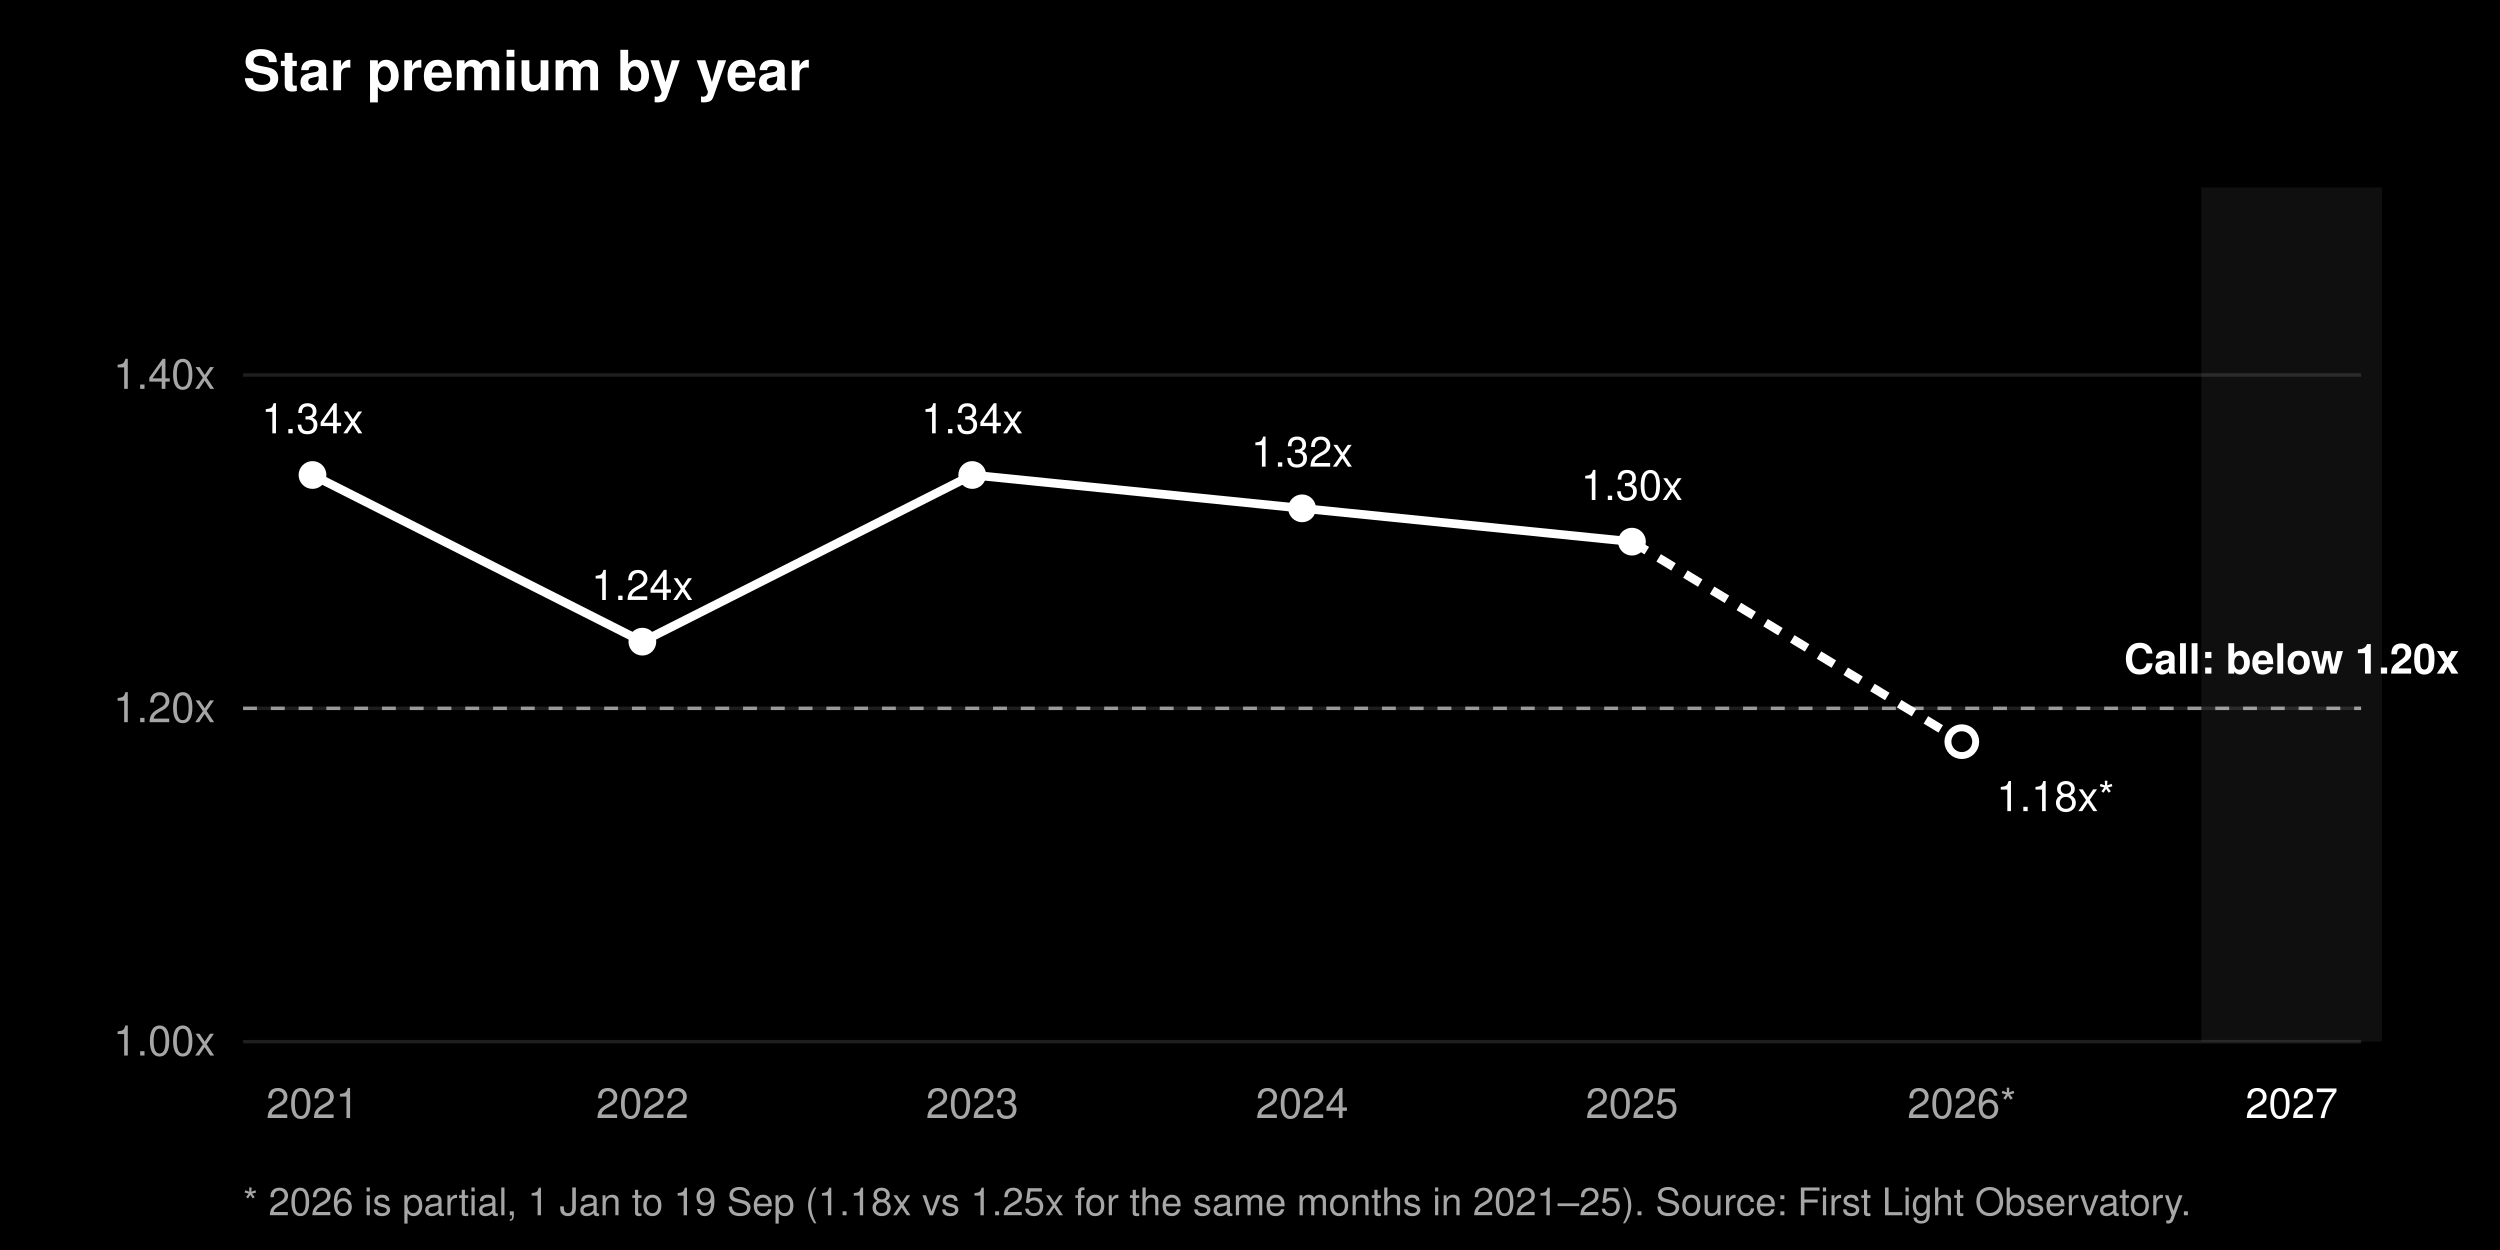
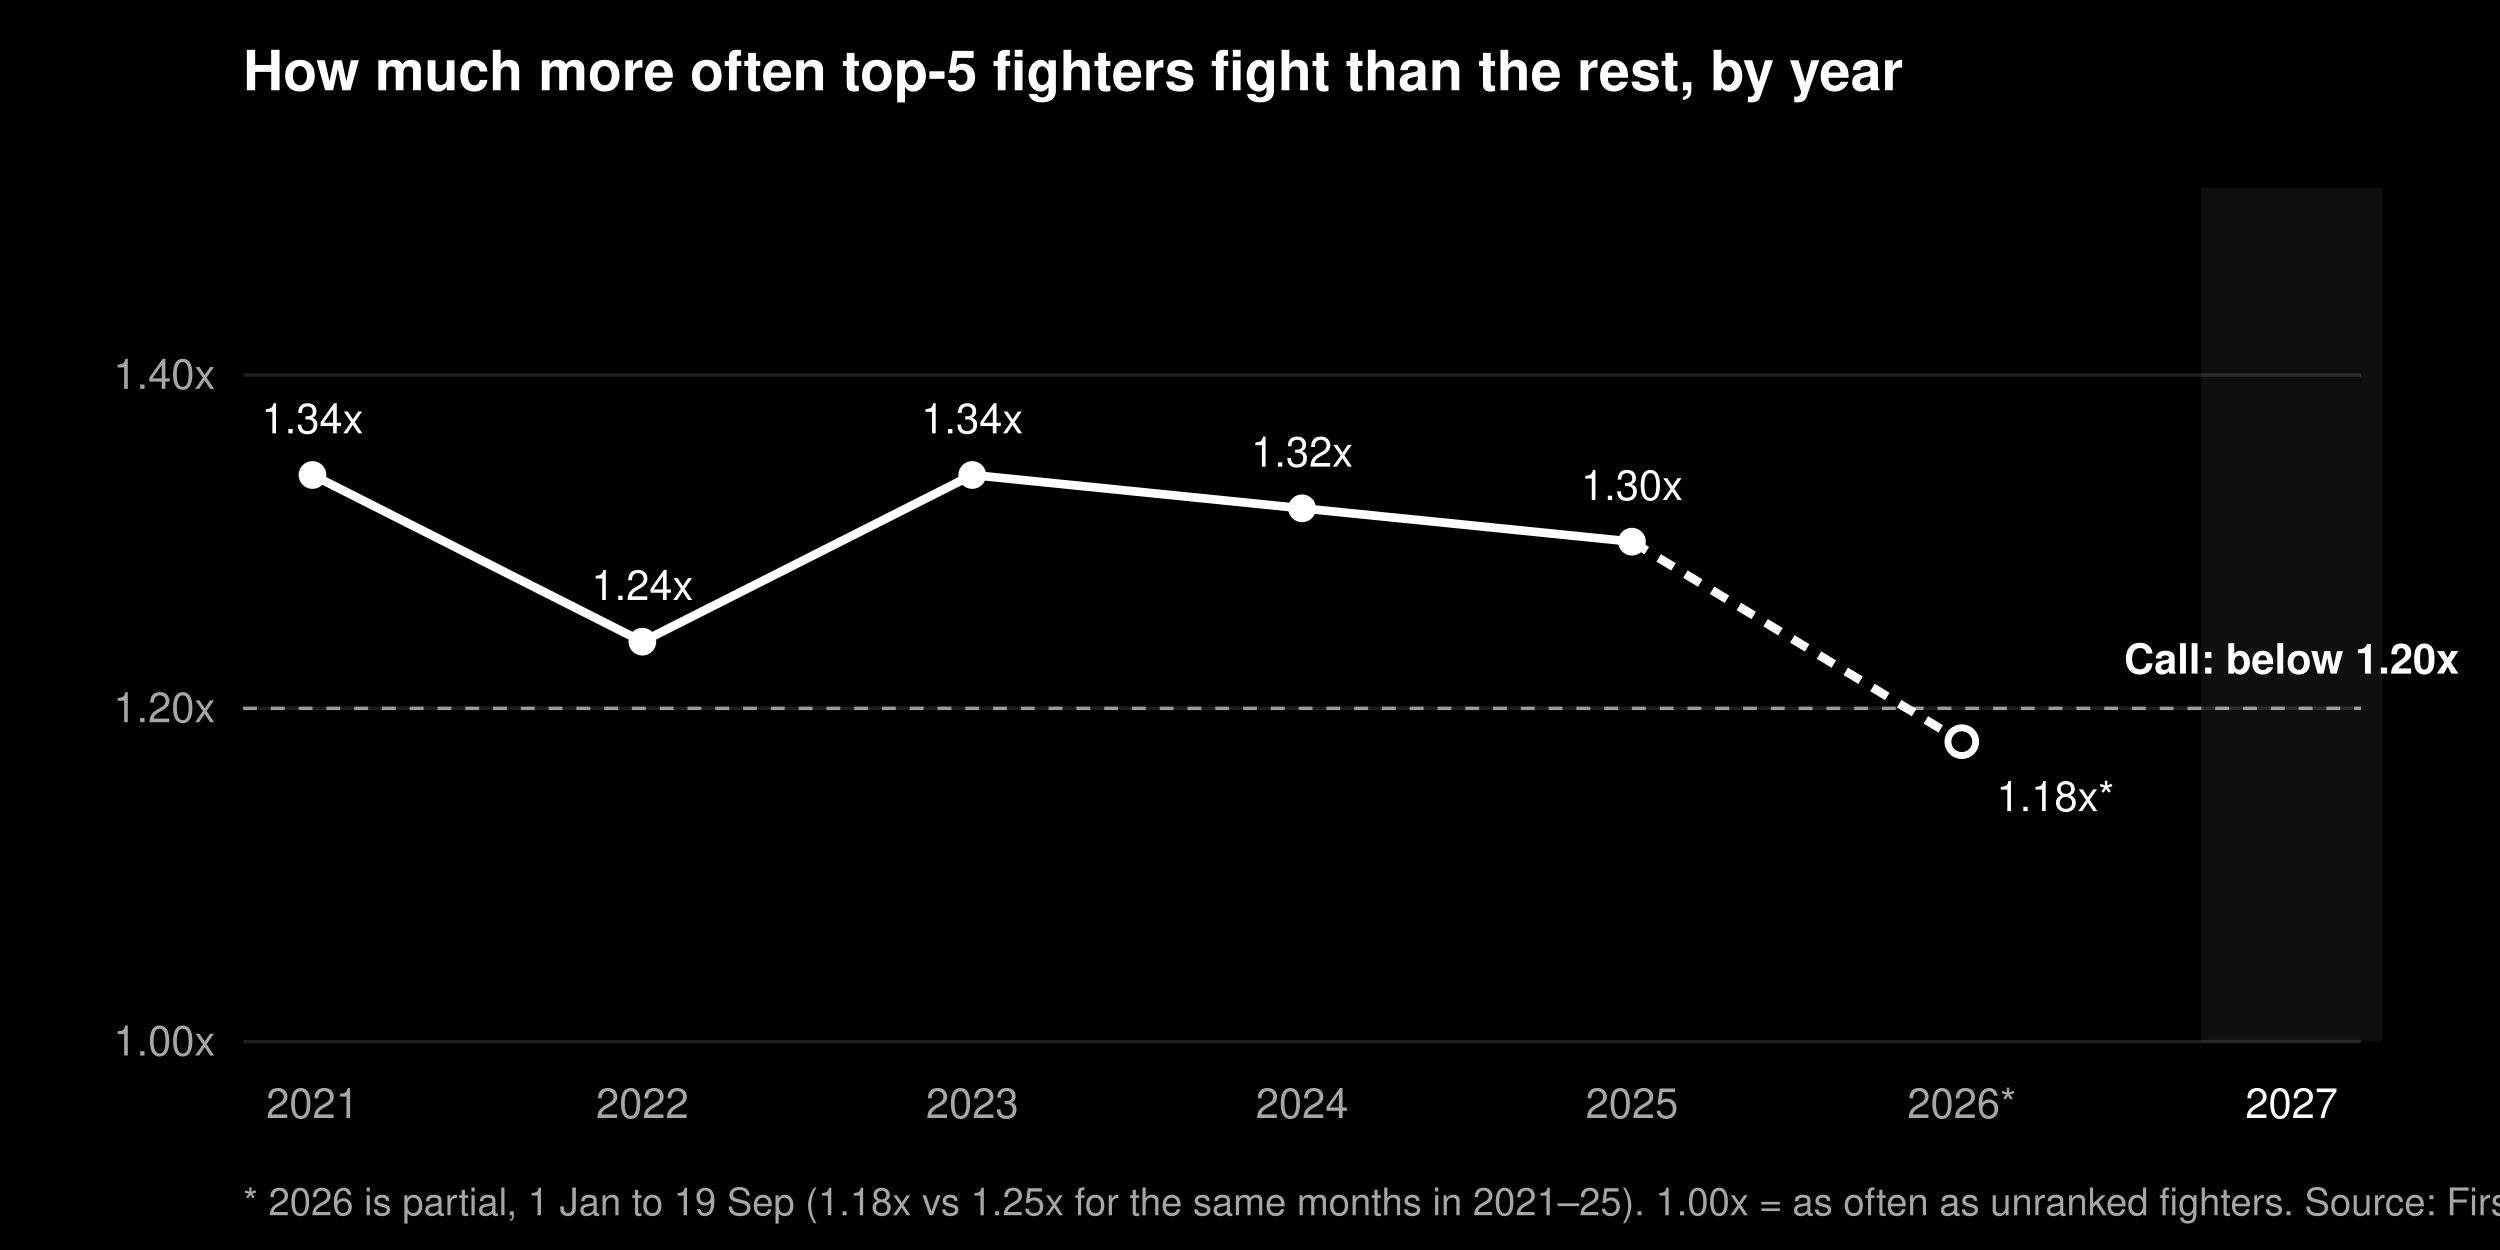
- <svg xmlns="http://www.w3.org/2000/svg" viewBox="0 0 720 360" role="img" aria-label="Line chart: UFC star premium by year. 1.34x in 2021, 1.24x in 2022, 1.34x in 2023, 1.32x in 2024, 1.30x in 2025, and 1.18x in 2026 so far, through 19 September. The 2027 call is below 1.20x." font-family="DM Sans, Helvetica, Arial, sans-serif">
+ <svg xmlns="http://www.w3.org/2000/svg" viewBox="0 0 720 360" role="img" aria-label="Line chart: how much more often top-5 fighters fight than unranked fighters, by year. 1.34x in 2021, 1.24x in 2022, 1.34x in 2023, 1.32x in 2024, 1.30x in 2025, and 1.18x in 2026 so far, through 19 September. The 2027 call is below 1.20x." font-family="DM Sans, Helvetica, Arial, sans-serif">
  <rect width="720" height="360" fill="#000" />
-   <text x="70" y="26" fill="#fff" font-size="16" font-weight="700">Star premium by year</text>
+   <text x="70" y="26" fill="#fff" font-size="16" font-weight="700">How much more often top-5 fighters fight than the rest, by year</text>
  <line x1="70" x2="680" y1="300.0" y2="300.0" stroke="#fff" stroke-opacity=".12" />
  <text x="62" y="304.0" fill="#a6a6a6" font-size="12" text-anchor="end">1.00x</text>
  <line x1="70" x2="680" y1="204.0" y2="204.0" stroke="#fff" stroke-opacity=".12" />
  <text x="62" y="208.0" fill="#a6a6a6" font-size="12" text-anchor="end">1.20x</text>
  <line x1="70" x2="680" y1="108.0" y2="108.0" stroke="#fff" stroke-opacity=".12" />
  <text x="62" y="112.0" fill="#a6a6a6" font-size="12" text-anchor="end">1.40x</text>
  <line x1="70" x2="680" y1="204.0" y2="204.0" stroke="#fff" stroke-opacity=".55" stroke-dasharray="4 4" />
  <rect x="634" y="54" width="52" height="246" fill="#fff" fill-opacity=".06" />
  <text x="660" y="194.0" fill="#fff" font-size="12" font-weight="700" text-anchor="middle">Call: below 1.20x</text>
  <text x="660" y="322" fill="#fff" font-size="12" text-anchor="middle">2027</text>
  <polyline fill="none" stroke="#fff" stroke-width="2.5" points="90.0,136.8 185.0,184.8 280.0,136.8 375.0,146.4 470.0,156.0" />
  <line x1="470" y1="156" x2="565" y2="213.6" stroke="#fff" stroke-width="2.5" stroke-dasharray="5 4" />
  <circle cx="90" cy="136.8" r="4" fill="#fff" />
  <text x="90" y="124.8" fill="#fff" font-size="12" text-anchor="middle">1.34x</text>
  <text x="90" y="322" fill="#a6a6a6" font-size="12" text-anchor="middle">2021</text>
  <circle cx="185" cy="184.8" r="4" fill="#fff" />
  <text x="185" y="172.8" fill="#fff" font-size="12" text-anchor="middle">1.24x</text>
  <text x="185" y="322" fill="#a6a6a6" font-size="12" text-anchor="middle">2022</text>
  <circle cx="280" cy="136.8" r="4" fill="#fff" />
  <text x="280" y="124.8" fill="#fff" font-size="12" text-anchor="middle">1.34x</text>
  <text x="280" y="322" fill="#a6a6a6" font-size="12" text-anchor="middle">2023</text>
  <circle cx="375" cy="146.4" r="4" fill="#fff" />
  <text x="375" y="134.4" fill="#fff" font-size="12" text-anchor="middle">1.32x</text>
  <text x="375" y="322" fill="#a6a6a6" font-size="12" text-anchor="middle">2024</text>
  <circle cx="470" cy="156.0" r="4" fill="#fff" />
  <text x="470" y="144.0" fill="#fff" font-size="12" text-anchor="middle">1.30x</text>
  <text x="470" y="322" fill="#a6a6a6" font-size="12" text-anchor="middle">2025</text>
  <circle cx="565" cy="213.6" r="4" fill="#000" stroke="#fff" stroke-width="2" />
  <text x="575" y="233.6" fill="#fff" font-size="12" text-anchor="start">1.18x*</text>
  <text x="565" y="322" fill="#a6a6a6" font-size="12" text-anchor="middle">2026*</text>
-   <text x="70" y="350" fill="#a6a6a6" font-size="11">* 2026 is partial, 1 Jan to 19 Sep (1.18x vs 1.25x for the same months in 2021–25). Source: First Light Observatory.</text>
+   <text x="70" y="350" fill="#a6a6a6" font-size="11">* 2026 is partial, 1 Jan to 19 Sep (1.18x vs 1.25x for the same months in 2021–25). 1.00x = as often as unranked fighters. Source: First Light Observatory.</text>
</svg>
